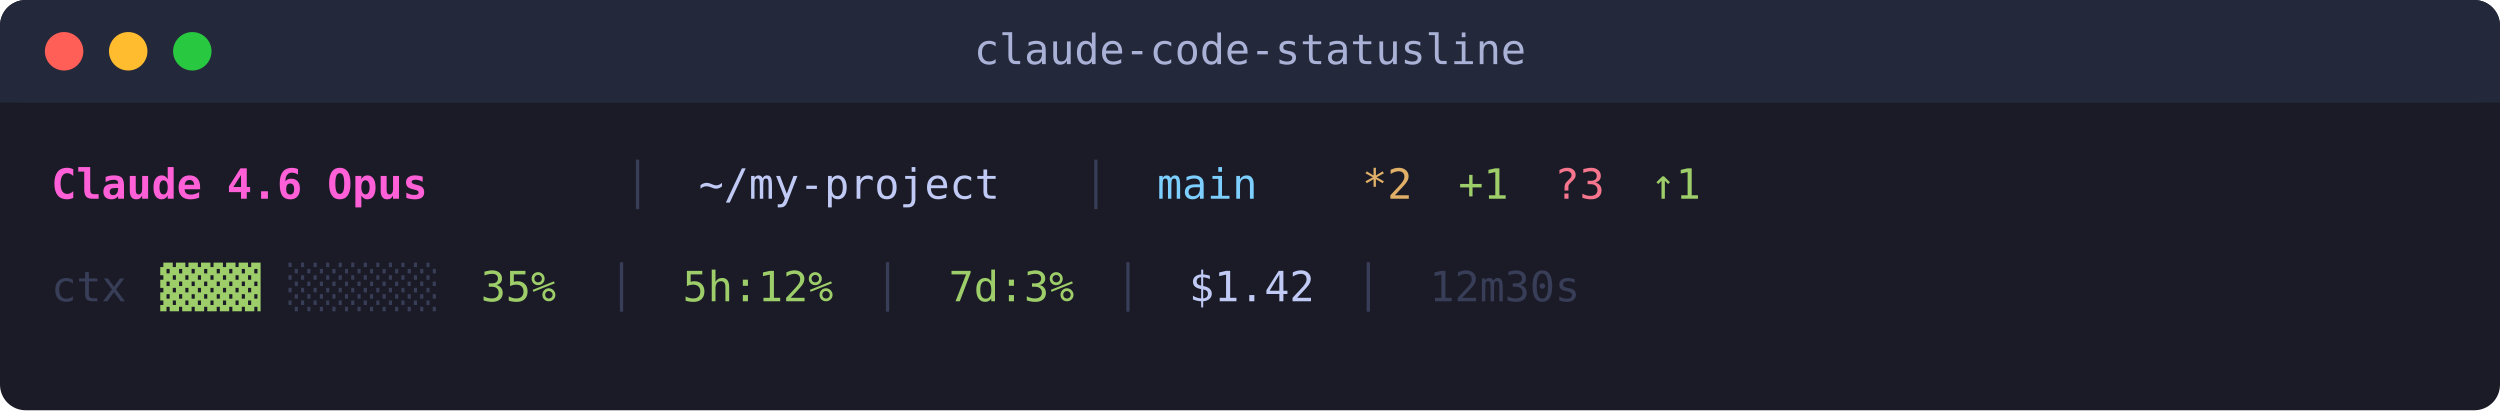
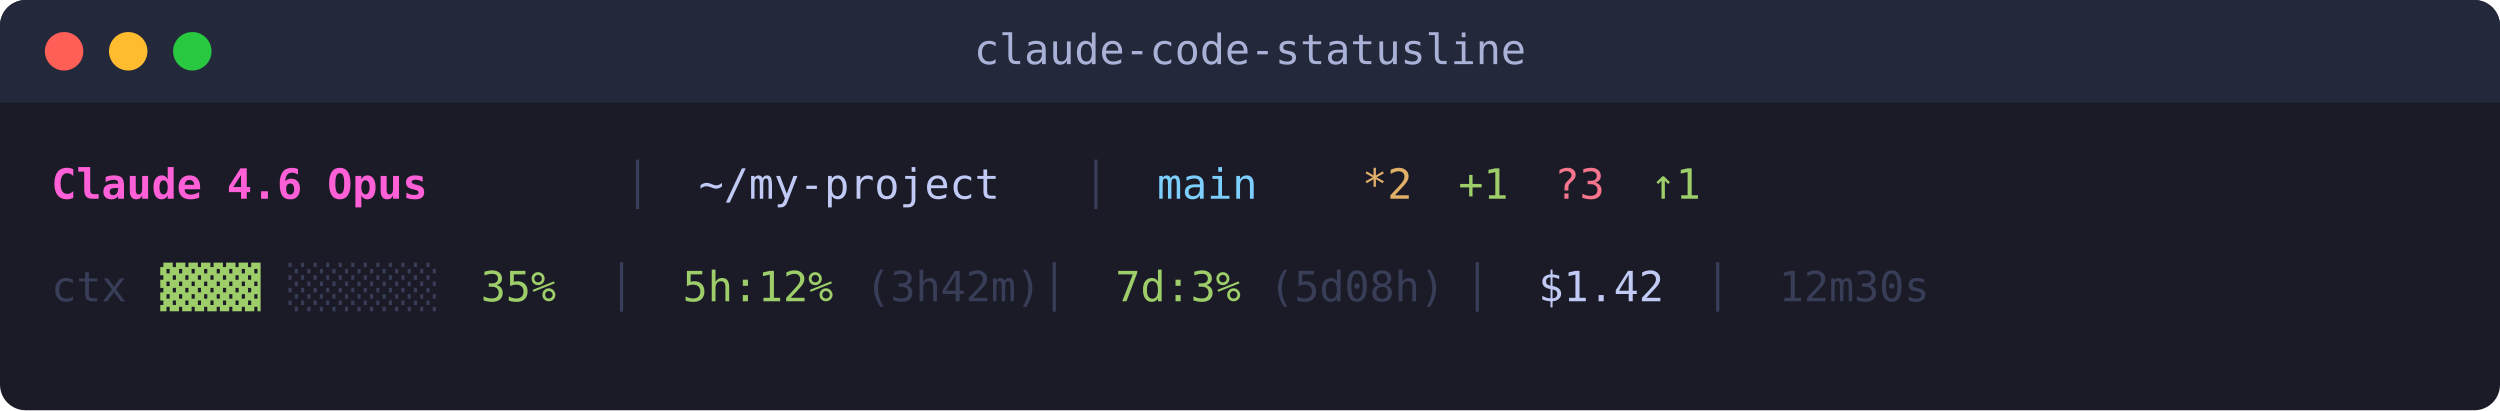
<svg xmlns="http://www.w3.org/2000/svg" width="780" height="128" viewBox="0 0 780 128">
  <defs>
    <style>
      @font-face {
        font-family: 'Menlo';
        src: local('Menlo'), local('Monaco'), local('Consolas'), local('DejaVu Sans Mono');
      }
      text { font-family: 'Menlo', 'Monaco', 'Consolas', 'DejaVu Sans Mono', monospace; font-size: 13px; }
      .dim { opacity: 0.5; }
    </style>
  </defs>
  <rect width="780" height="128" rx="8" ry="8" fill="#1a1b26" />
  <rect width="780" height="32" rx="8" ry="8" fill="#24283b" />
  <rect y="24" width="780" height="8" fill="#24283b" />
  <circle cx="20" cy="16" r="6" fill="#ff5f57" />
  <circle cx="40" cy="16" r="6" fill="#febc2e" />
  <circle cx="60" cy="16" r="6" fill="#28c840" />
  <text x="390" y="20" fill="#a9b1d6" text-anchor="middle" font-size="12">claude-code-statusline</text>
  <text x="16" y="62" fill="#ff5fd7" font-weight="bold"> Claude 4.6 Opus</text>
  <text x="195" y="62" fill="#565f89" class="dim"> │ </text>
  <text x="218" y="62" fill="#c0caf5">~/my-project</text>
  <text x="338" y="62" fill="#565f89" class="dim"> │ </text>
  <text x="361" y="62" fill="#7dcfff"> main</text>
  <text x="425" y="62" fill="#e0af68"> *2</text>
  <text x="455" y="62" fill="#9ece6a"> +1</text>
  <text x="485" y="62" fill="#f7768e"> ?3</text>
  <text x="515" y="62" fill="#9ece6a"> ↑1</text>
  <text x="16" y="94" fill="#565f89" class="dim">ctx </text>
  <text x="50" y="94" fill="#9ece6a">▓▓▓▓</text>
  <text x="90" y="94" fill="#565f89" class="dim">░░░░░░</text>
  <text x="150" y="94" fill="#9ece6a"> 35%</text>
  <text x="190" y="94" fill="#565f89" class="dim"> │ </text>
  <text x="213" y="94" fill="#9ece6a">5h:12%</text>
-   <text x="273" y="94" fill="#565f89" class="dim"> │ </text>
-   <text x="296" y="94" fill="#9ece6a">7d:3%</text>
-   <text x="348" y="94" fill="#565f89" class="dim"> │ </text>
-   <text x="371" y="94" fill="#c0caf5">$1.42</text>
-   <text x="423" y="94" fill="#565f89" class="dim"> │ </text>
-   <text x="446" y="94" fill="#565f89" class="dim">12m30s</text>
+   <text x="270" y="94" fill="#565f89" class="dim">(3h42m)</text>
+   <text x="325" y="94" fill="#565f89" class="dim"> │ </text>
+   <text x="348" y="94" fill="#9ece6a">7d:3%</text>
+   <text x="396" y="94" fill="#565f89" class="dim">(5d08h)</text>
+   <text x="457" y="94" fill="#565f89" class="dim"> │ </text>
+   <text x="480" y="94" fill="#c0caf5">$1.42</text>
+   <text x="532" y="94" fill="#565f89" class="dim"> │ </text>
+   <text x="555" y="94" fill="#565f89" class="dim">12m30s</text>
</svg>
